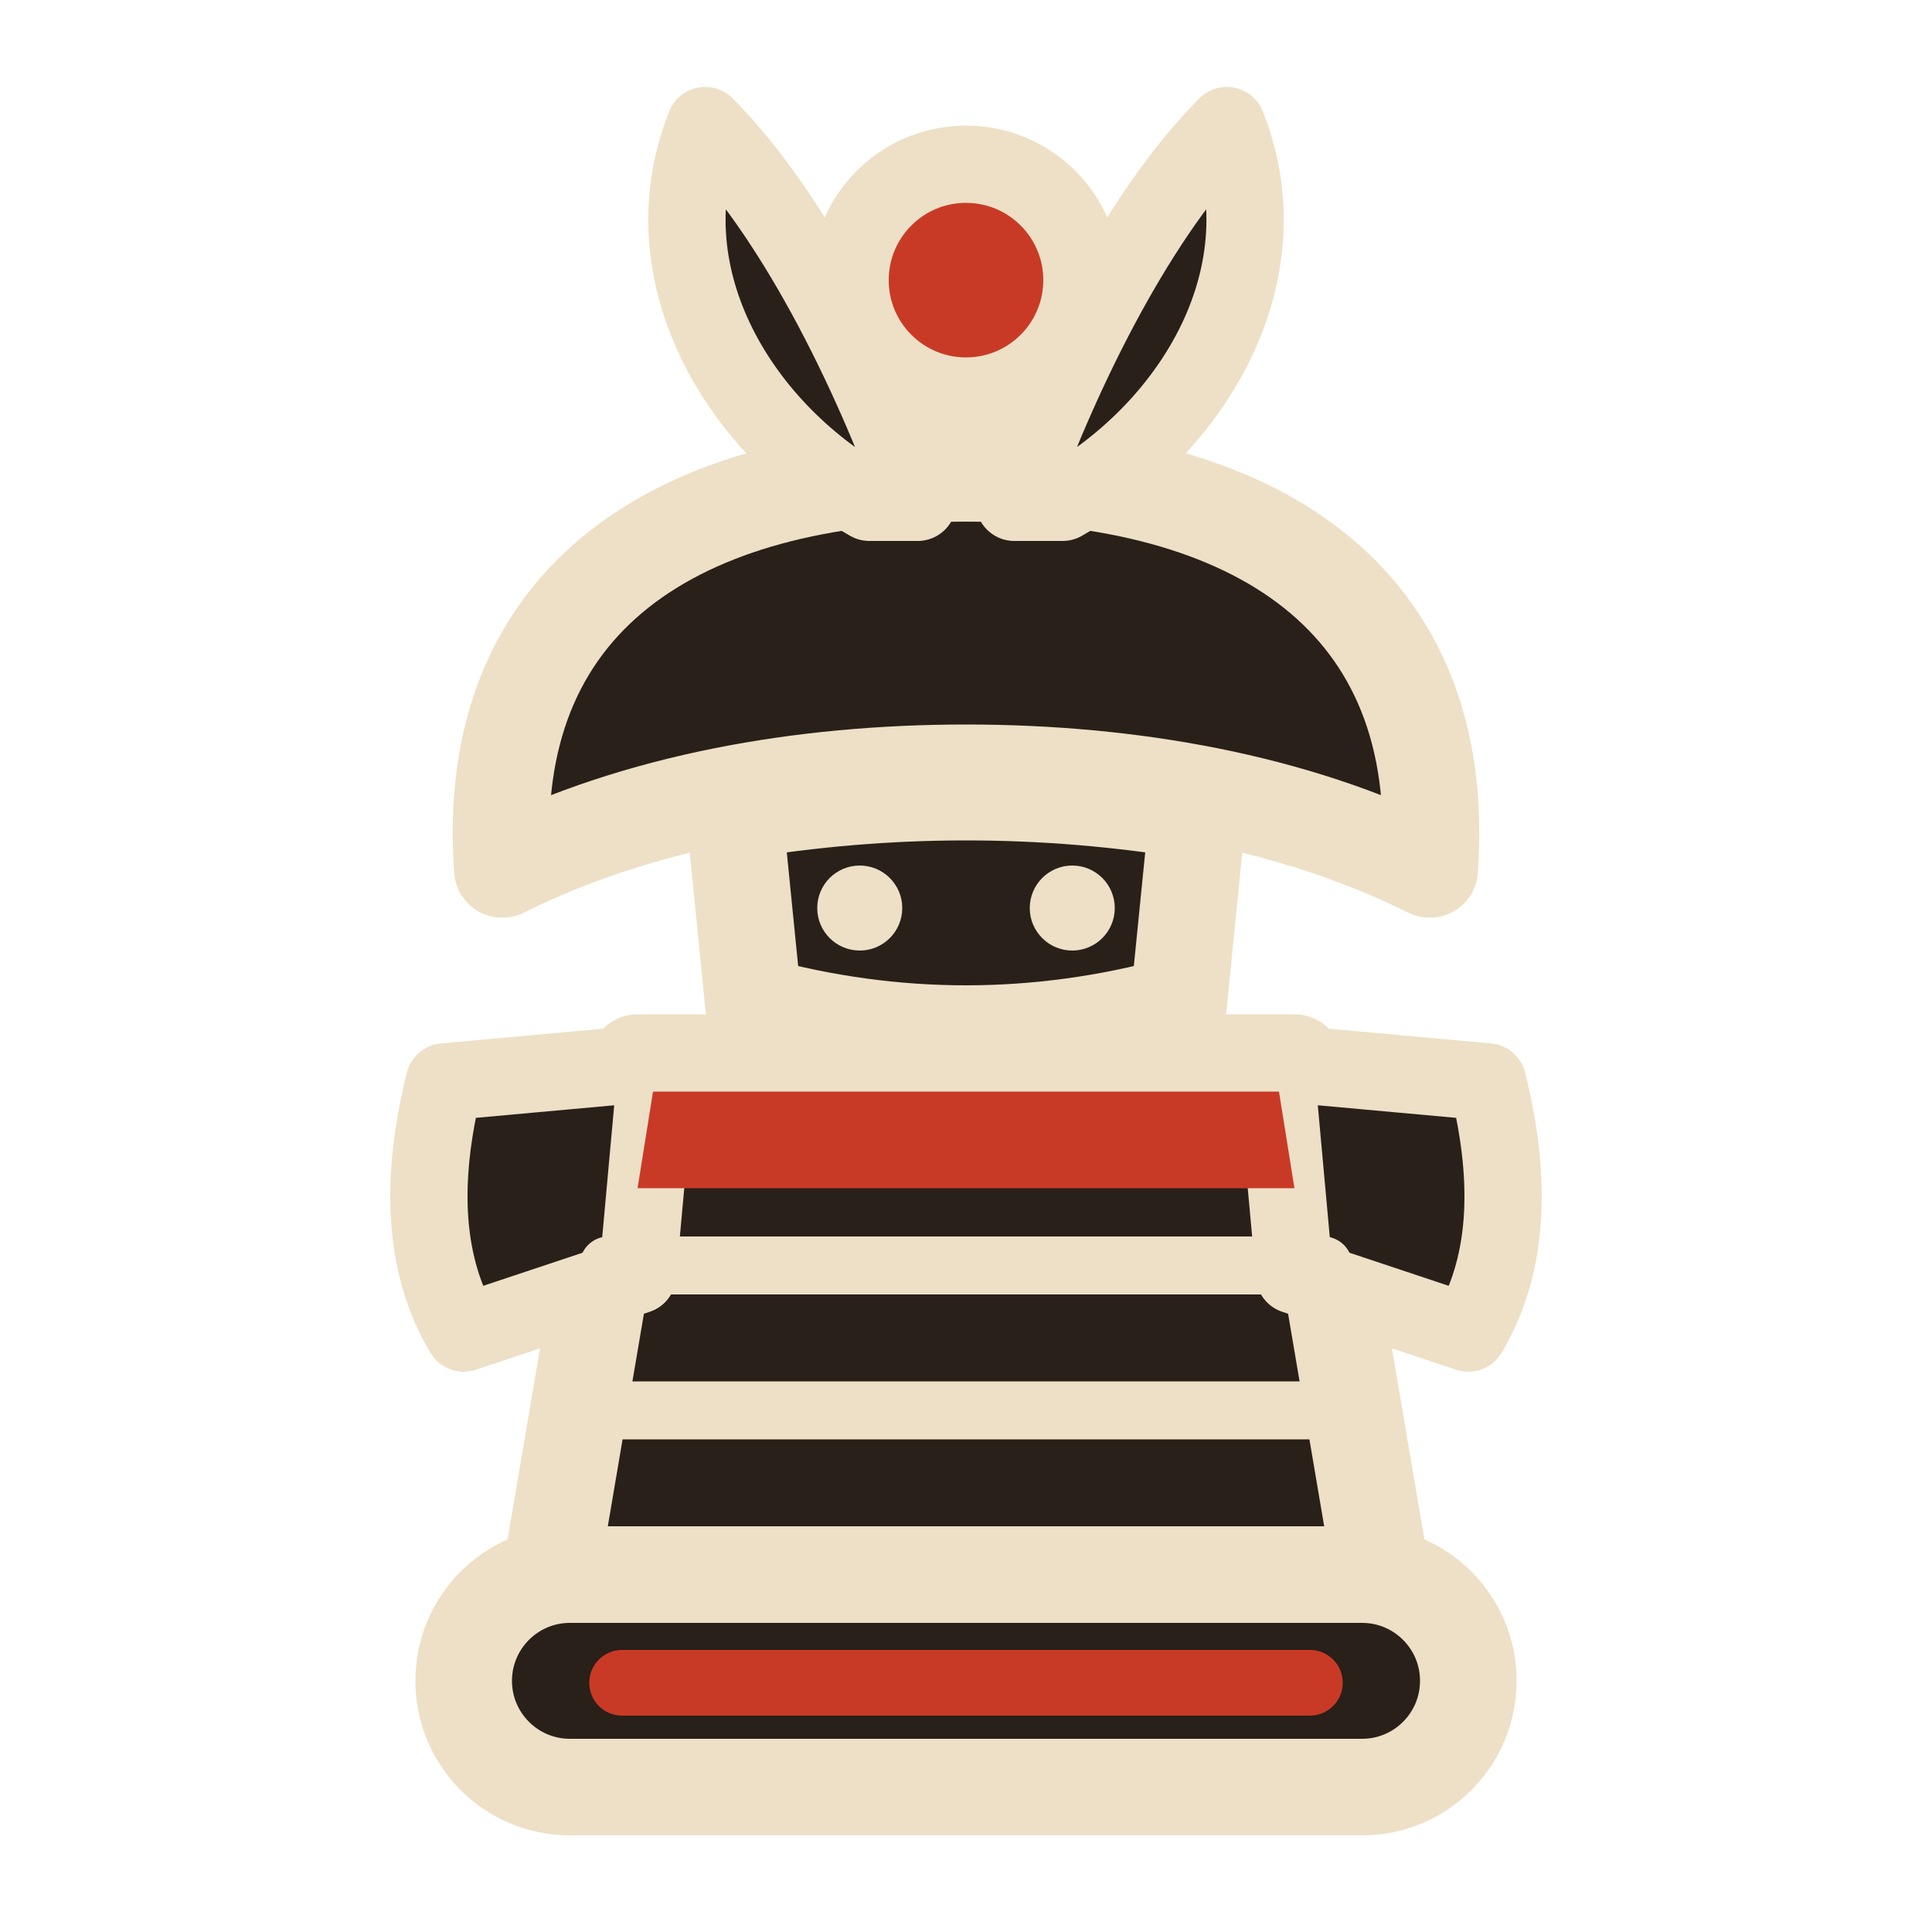
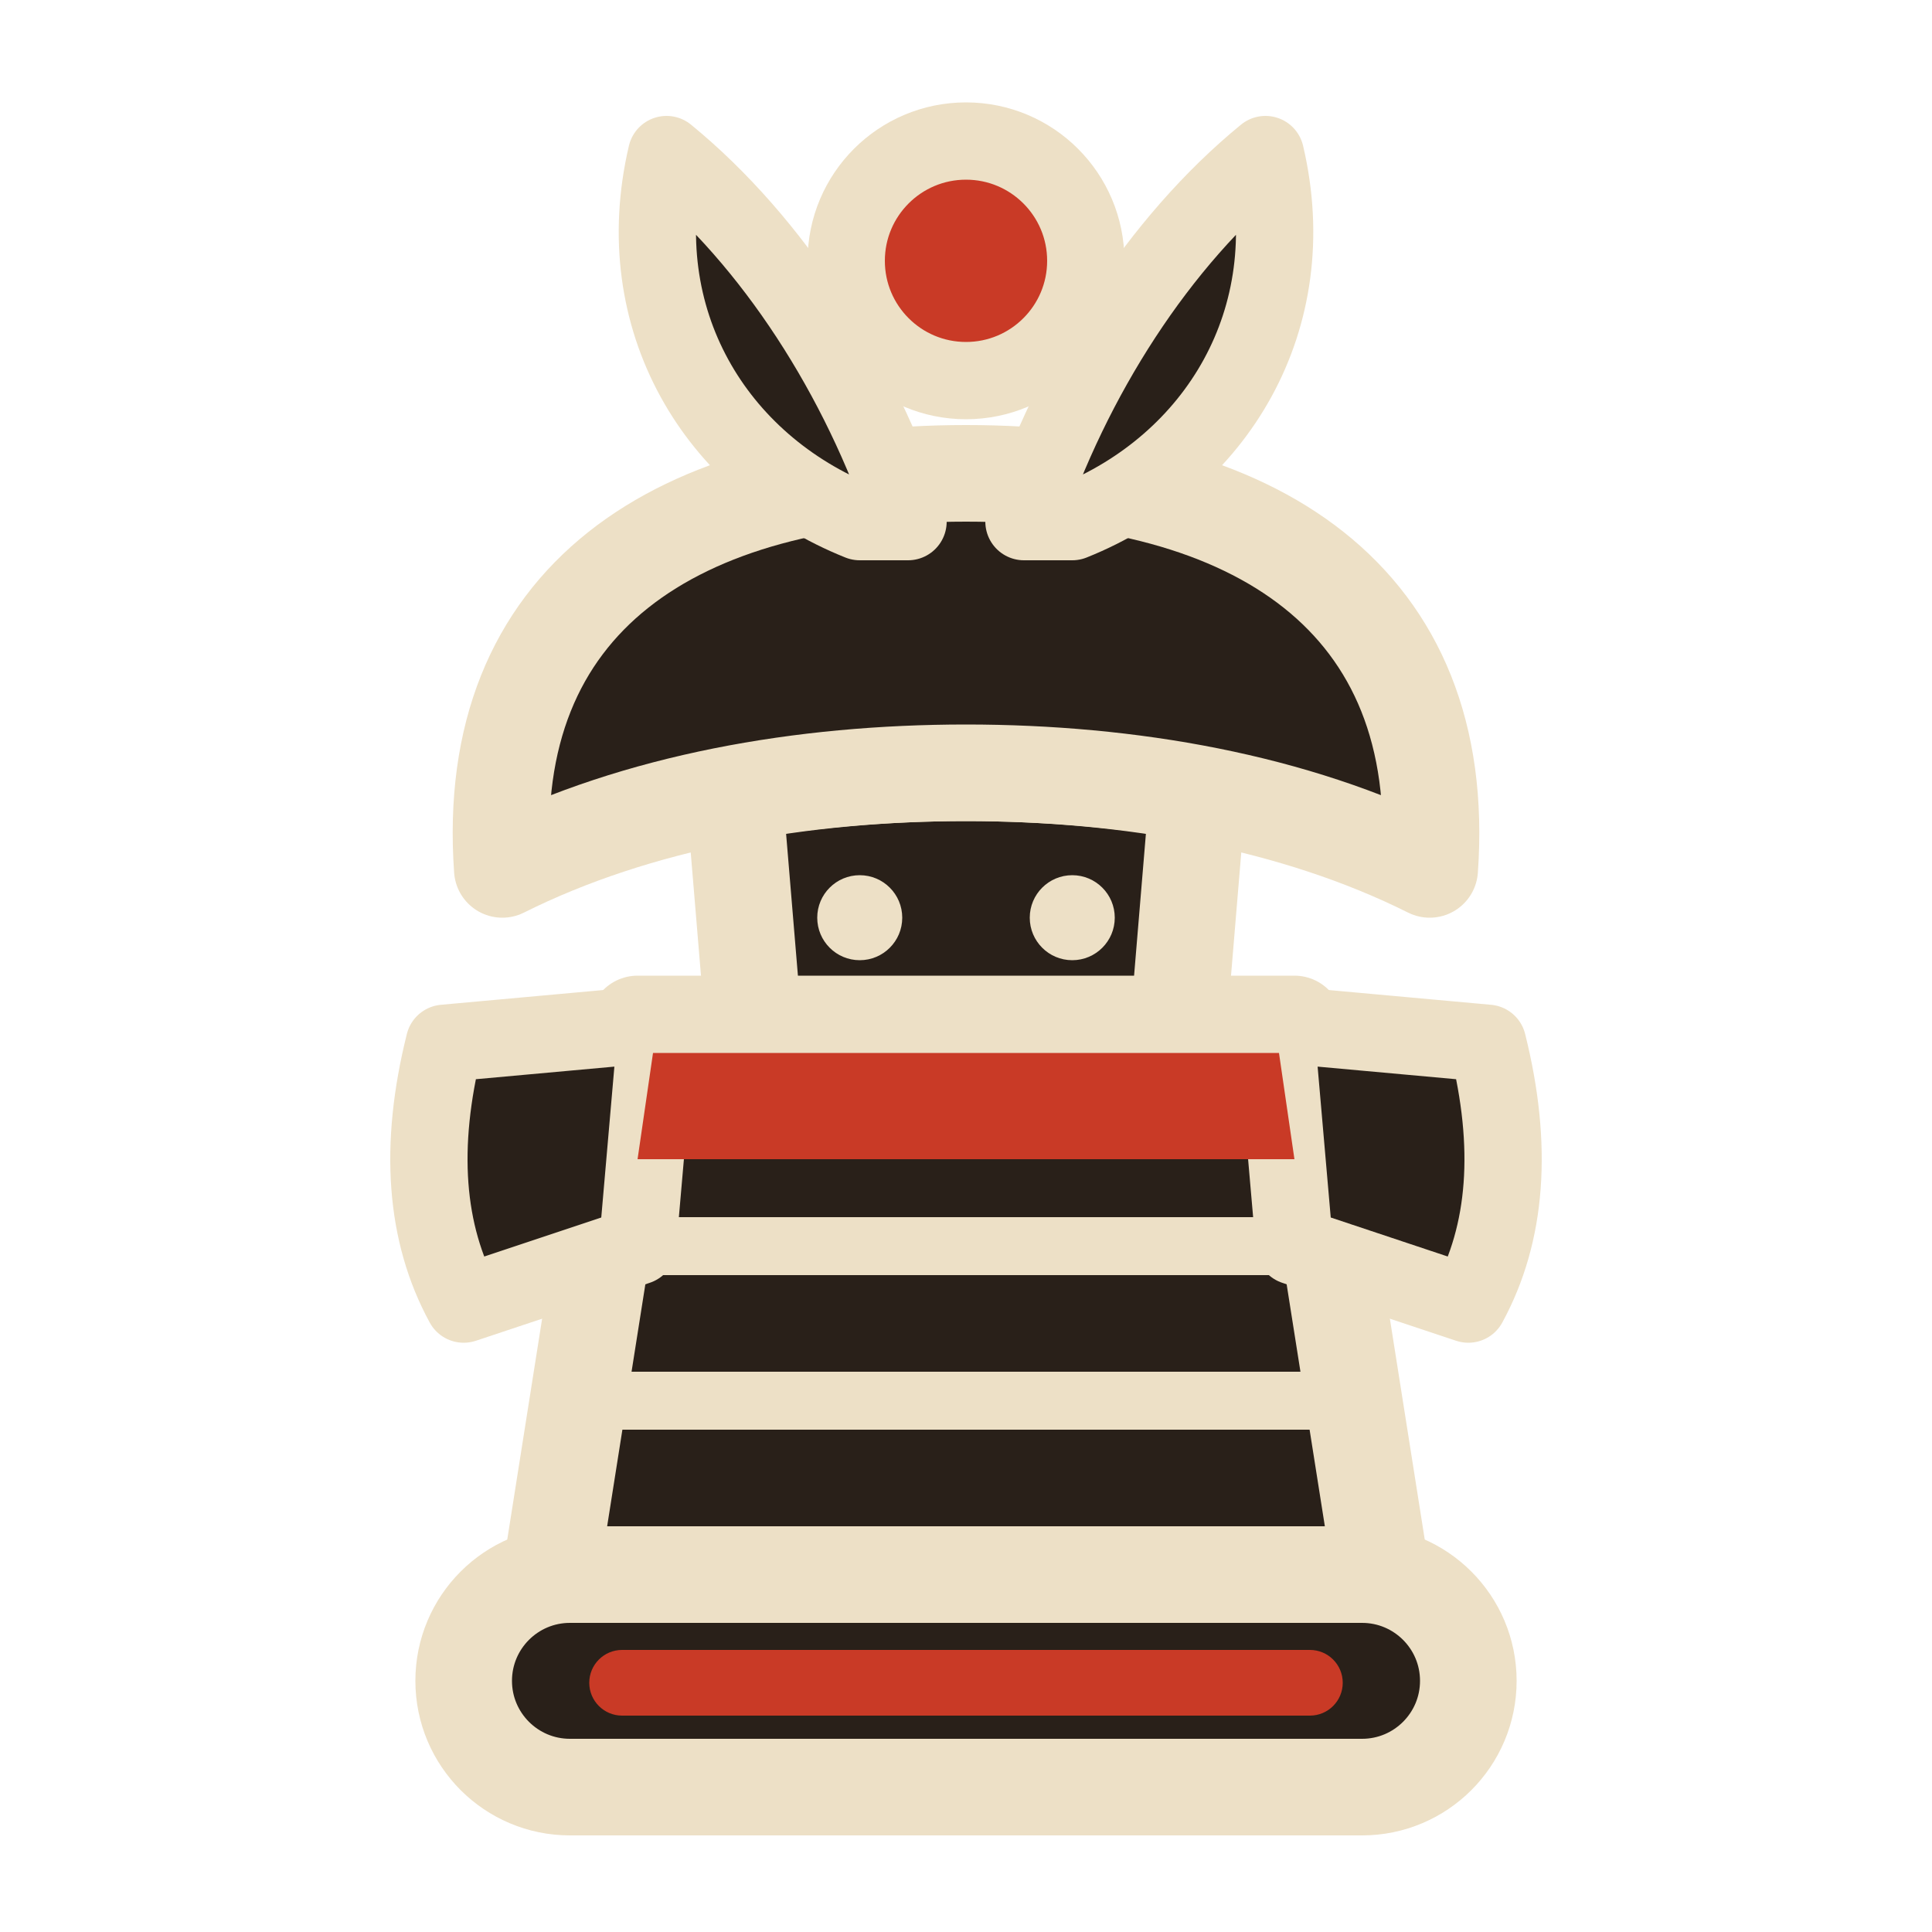
<svg xmlns="http://www.w3.org/2000/svg" viewBox="0 0 100 100">
  <g stroke-linecap="round" stroke-linejoin="round">
-     <path d="M38,42 Q50,40 62,42 L61,52 Q50,55 39,52 Z" fill="#292019" stroke="#ede0c6" stroke-width="5" />
-     <circle cx="44.5" cy="47" r="2.2" fill="#ede0c6" stroke="none" />
-     <circle cx="55.5" cy="47" r="2.2" fill="#ede0c6" stroke="none" />
+     <path d="M38,41 Q50,39 62,41 L61,53 Q50,56 39,53 Z" fill="#292019" stroke="#ede0c6" stroke-width="5" />
+     <circle cx="44.5" cy="47.5" r="2.2" fill="#ede0c6" stroke="none" />
+     <circle cx="55.5" cy="47.5" r="2.2" fill="#ede0c6" stroke="none" />
    <path d="M26,45 C25,31 35,24.5 50,24.5 C65,24.5 75,31 74,45 C67,41.5 58.5,40 50,40 C41.5,40 33,41.5 26,45 Z" fill="#292019" stroke="#ede0c6" stroke-width="5" />
-     <path d="M45,26 C38,22 33.5,14 36.5,6.5 C41,11 45,19 47.5,26 Z" fill="#292019" stroke="#ede0c6" stroke-width="4" />
-     <path d="M55,26 C62,22 66.5,14 63.5,6.5 C59,11 55,19 52.5,26 Z" fill="#292019" stroke="#ede0c6" stroke-width="4" />
-     <circle cx="50" cy="14.5" r="6" fill="#c93a26" stroke="#ede0c6" stroke-width="4" />
-     <path d="M33,55 L67,55 L71.5,81.5 L28.5,81.5 Z" fill="#292019" stroke="#ede0c6" stroke-width="5" />
-     <path d="M34,55 L23,56 Q21,64 24,69 L33,66 Z" fill="#292019" stroke="#ede0c6" stroke-width="4" />
-     <path d="M66,55 L77,56 Q79,64 76,69 L67,66 Z" fill="#292019" stroke="#ede0c6" stroke-width="4" />
-     <path d="M33.8,56.5 L66.2,56.5 L67,61.5 L33,61.5 Z" fill="#c93a26" stroke="none" />
-     <path d="M31.5,65.5 L68.5,65.5 M30.5,73 L69.5,73" fill="none" stroke="#ede0c6" stroke-width="3" />
+     <path d="M44.5,27 C37,24 32.5,16.5 34.5,8 C40,12.5 44.5,19.5 47,27 Z" fill="#292019" stroke="#ede0c6" stroke-width="4" />
+     <path d="M55.5,27 C63,24 67.5,16.5 65.5,8 C60,12.5 55.5,19.5 53,27 Z" fill="#292019" stroke="#ede0c6" stroke-width="4" />
+     <circle cx="50" cy="13.5" r="6.2" fill="#c93a26" stroke="#ede0c6" stroke-width="4" />
+     <path d="M33,53 L67,53 L71.5,81.5 L28.5,81.5 Z" fill="#292019" stroke="#ede0c6" stroke-width="5" />
+     <path d="M34,53 L23,54 Q21,62 24,67.5 L33,64.5 Z" fill="#292019" stroke="#ede0c6" stroke-width="4" />
+     <path d="M66,53 L77,54 Q79,62 76,67.5 L67,64.5 Z" fill="#292019" stroke="#ede0c6" stroke-width="4" />
+     <path d="M33.8,54.5 L66.2,54.5 L67,60 L33,60 Z" fill="#c93a26" stroke="none" />
+     <path d="M31.5,64.5 L68.5,64.5 M30.5,72.5 L69.5,72.5" fill="none" stroke="#ede0c6" stroke-width="3" />
    <rect x="24" y="81.5" width="52" height="11" rx="5.5" fill="#292019" stroke="#ede0c6" stroke-width="5" />
    <rect x="30.5" y="85.4" width="39" height="3.4" rx="1.7" fill="#c93a26" stroke="none" />
  </g>
</svg>
